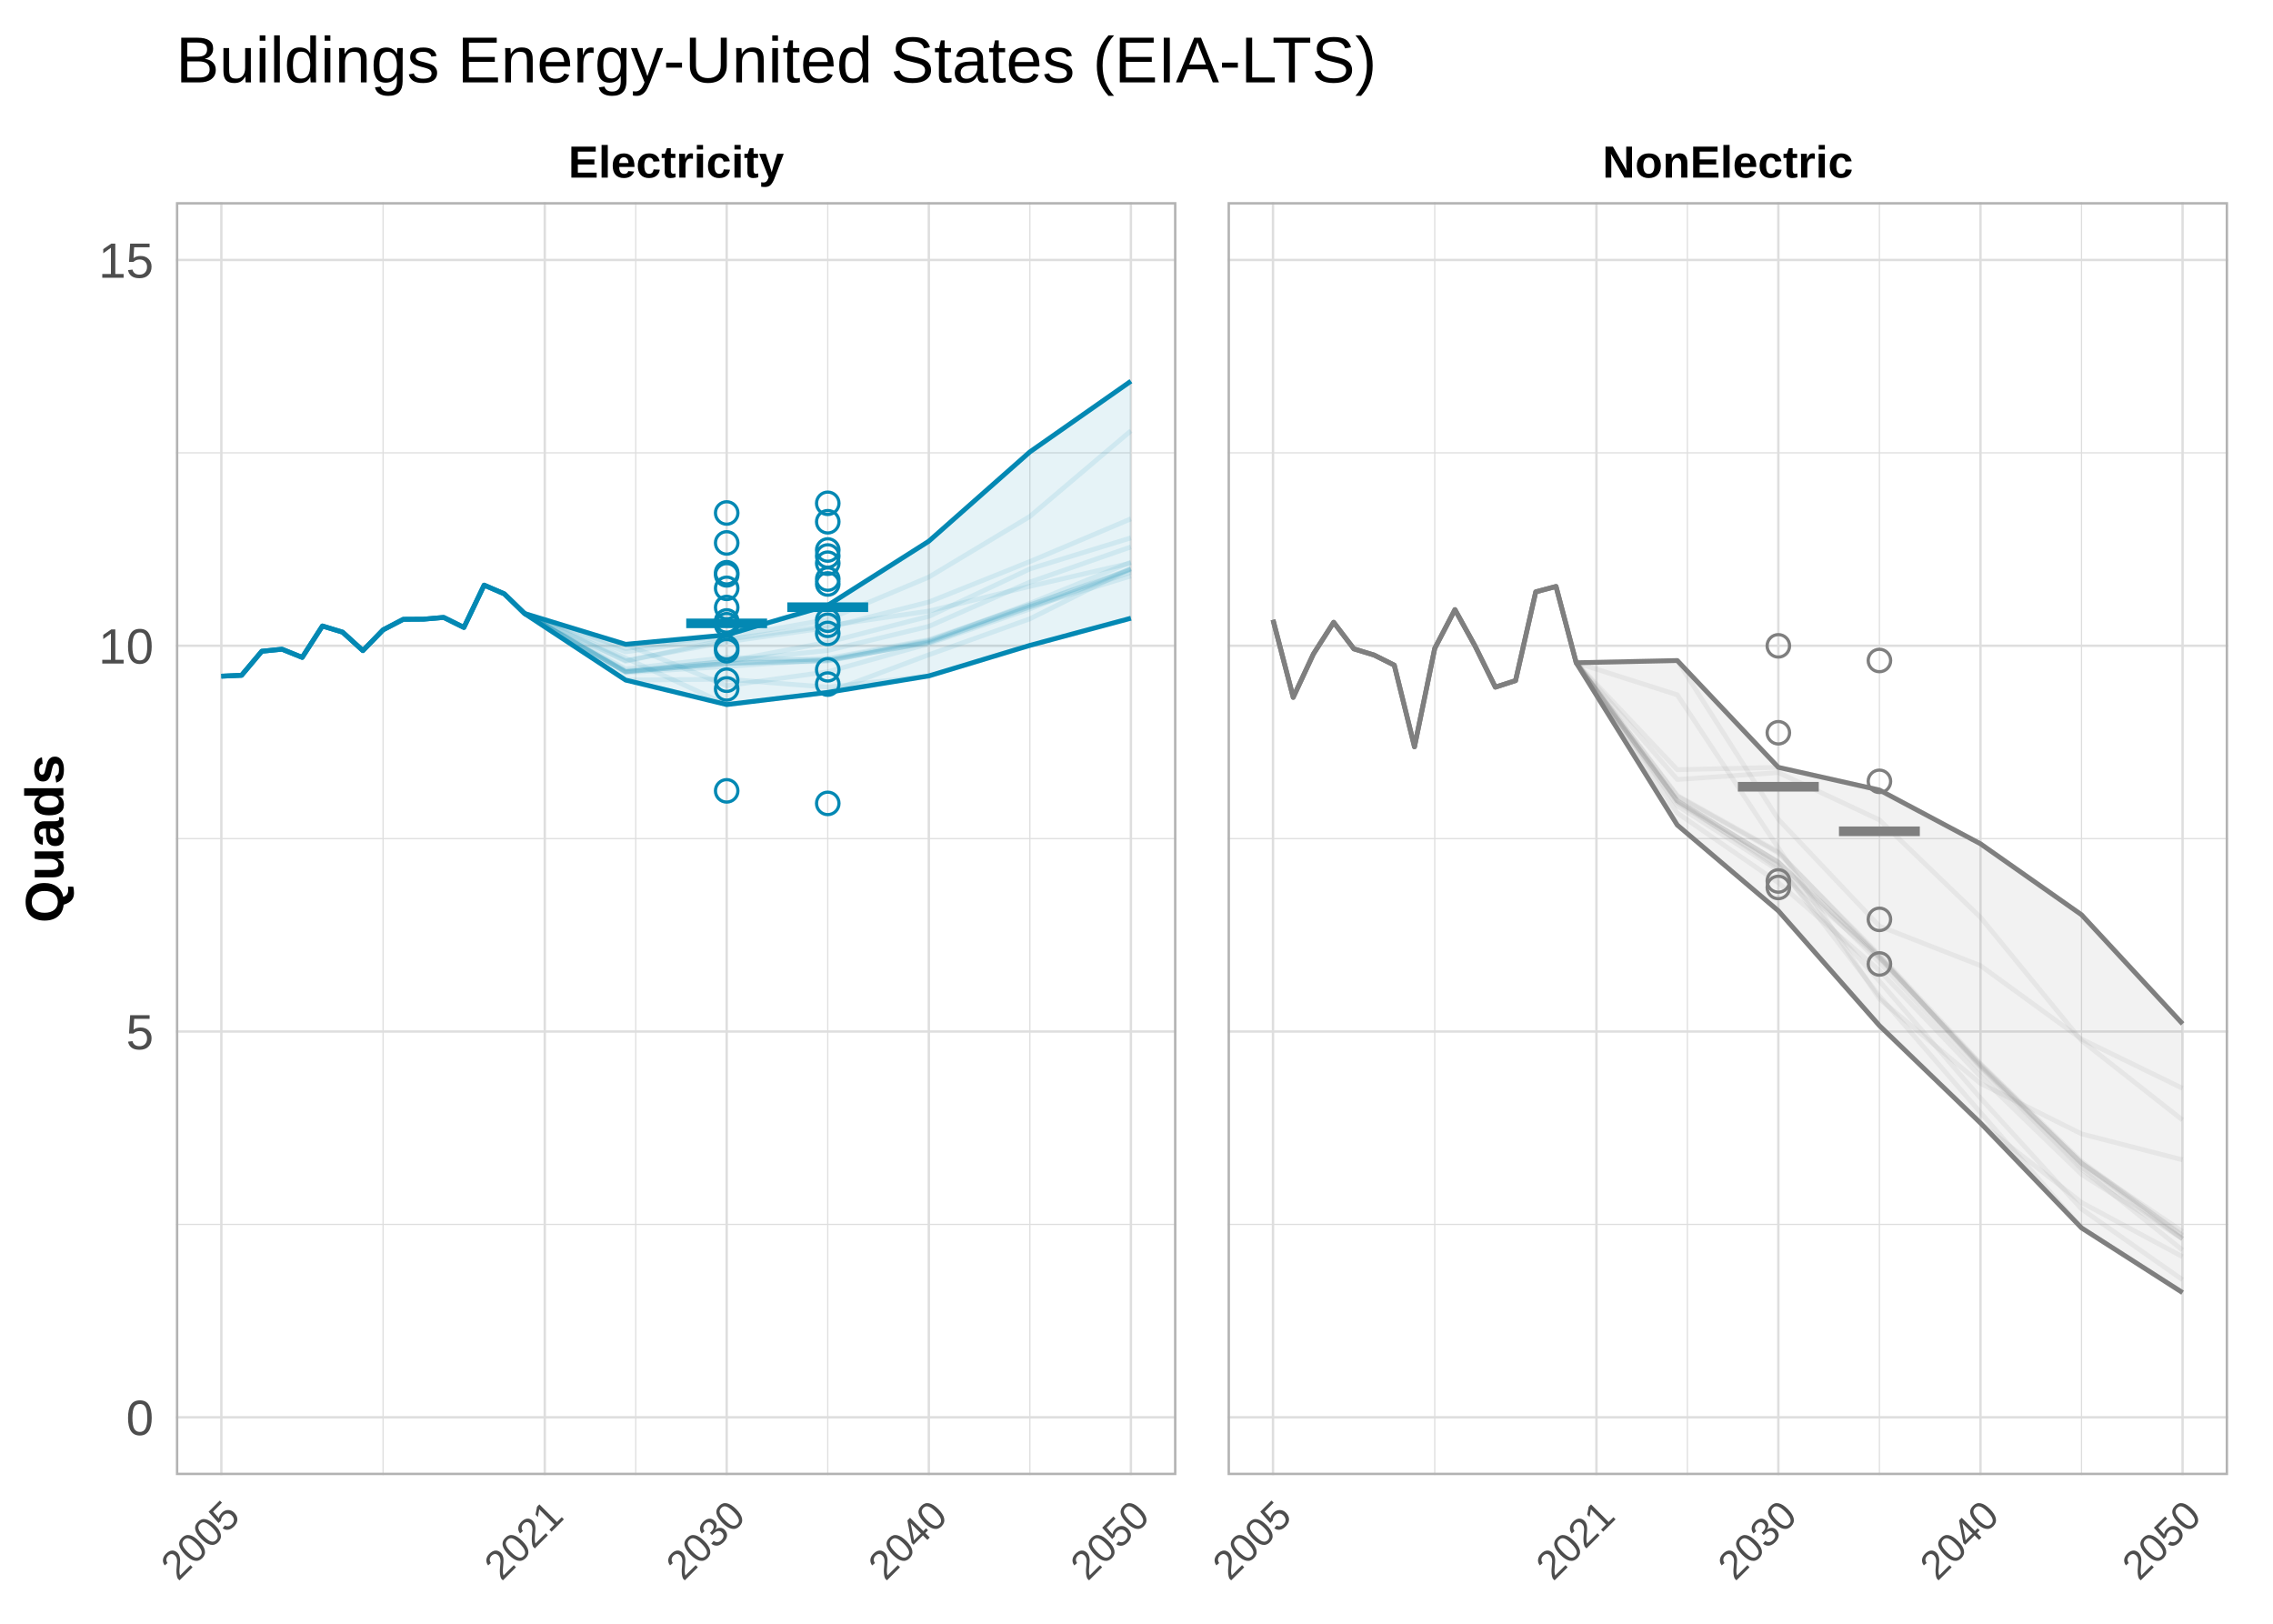
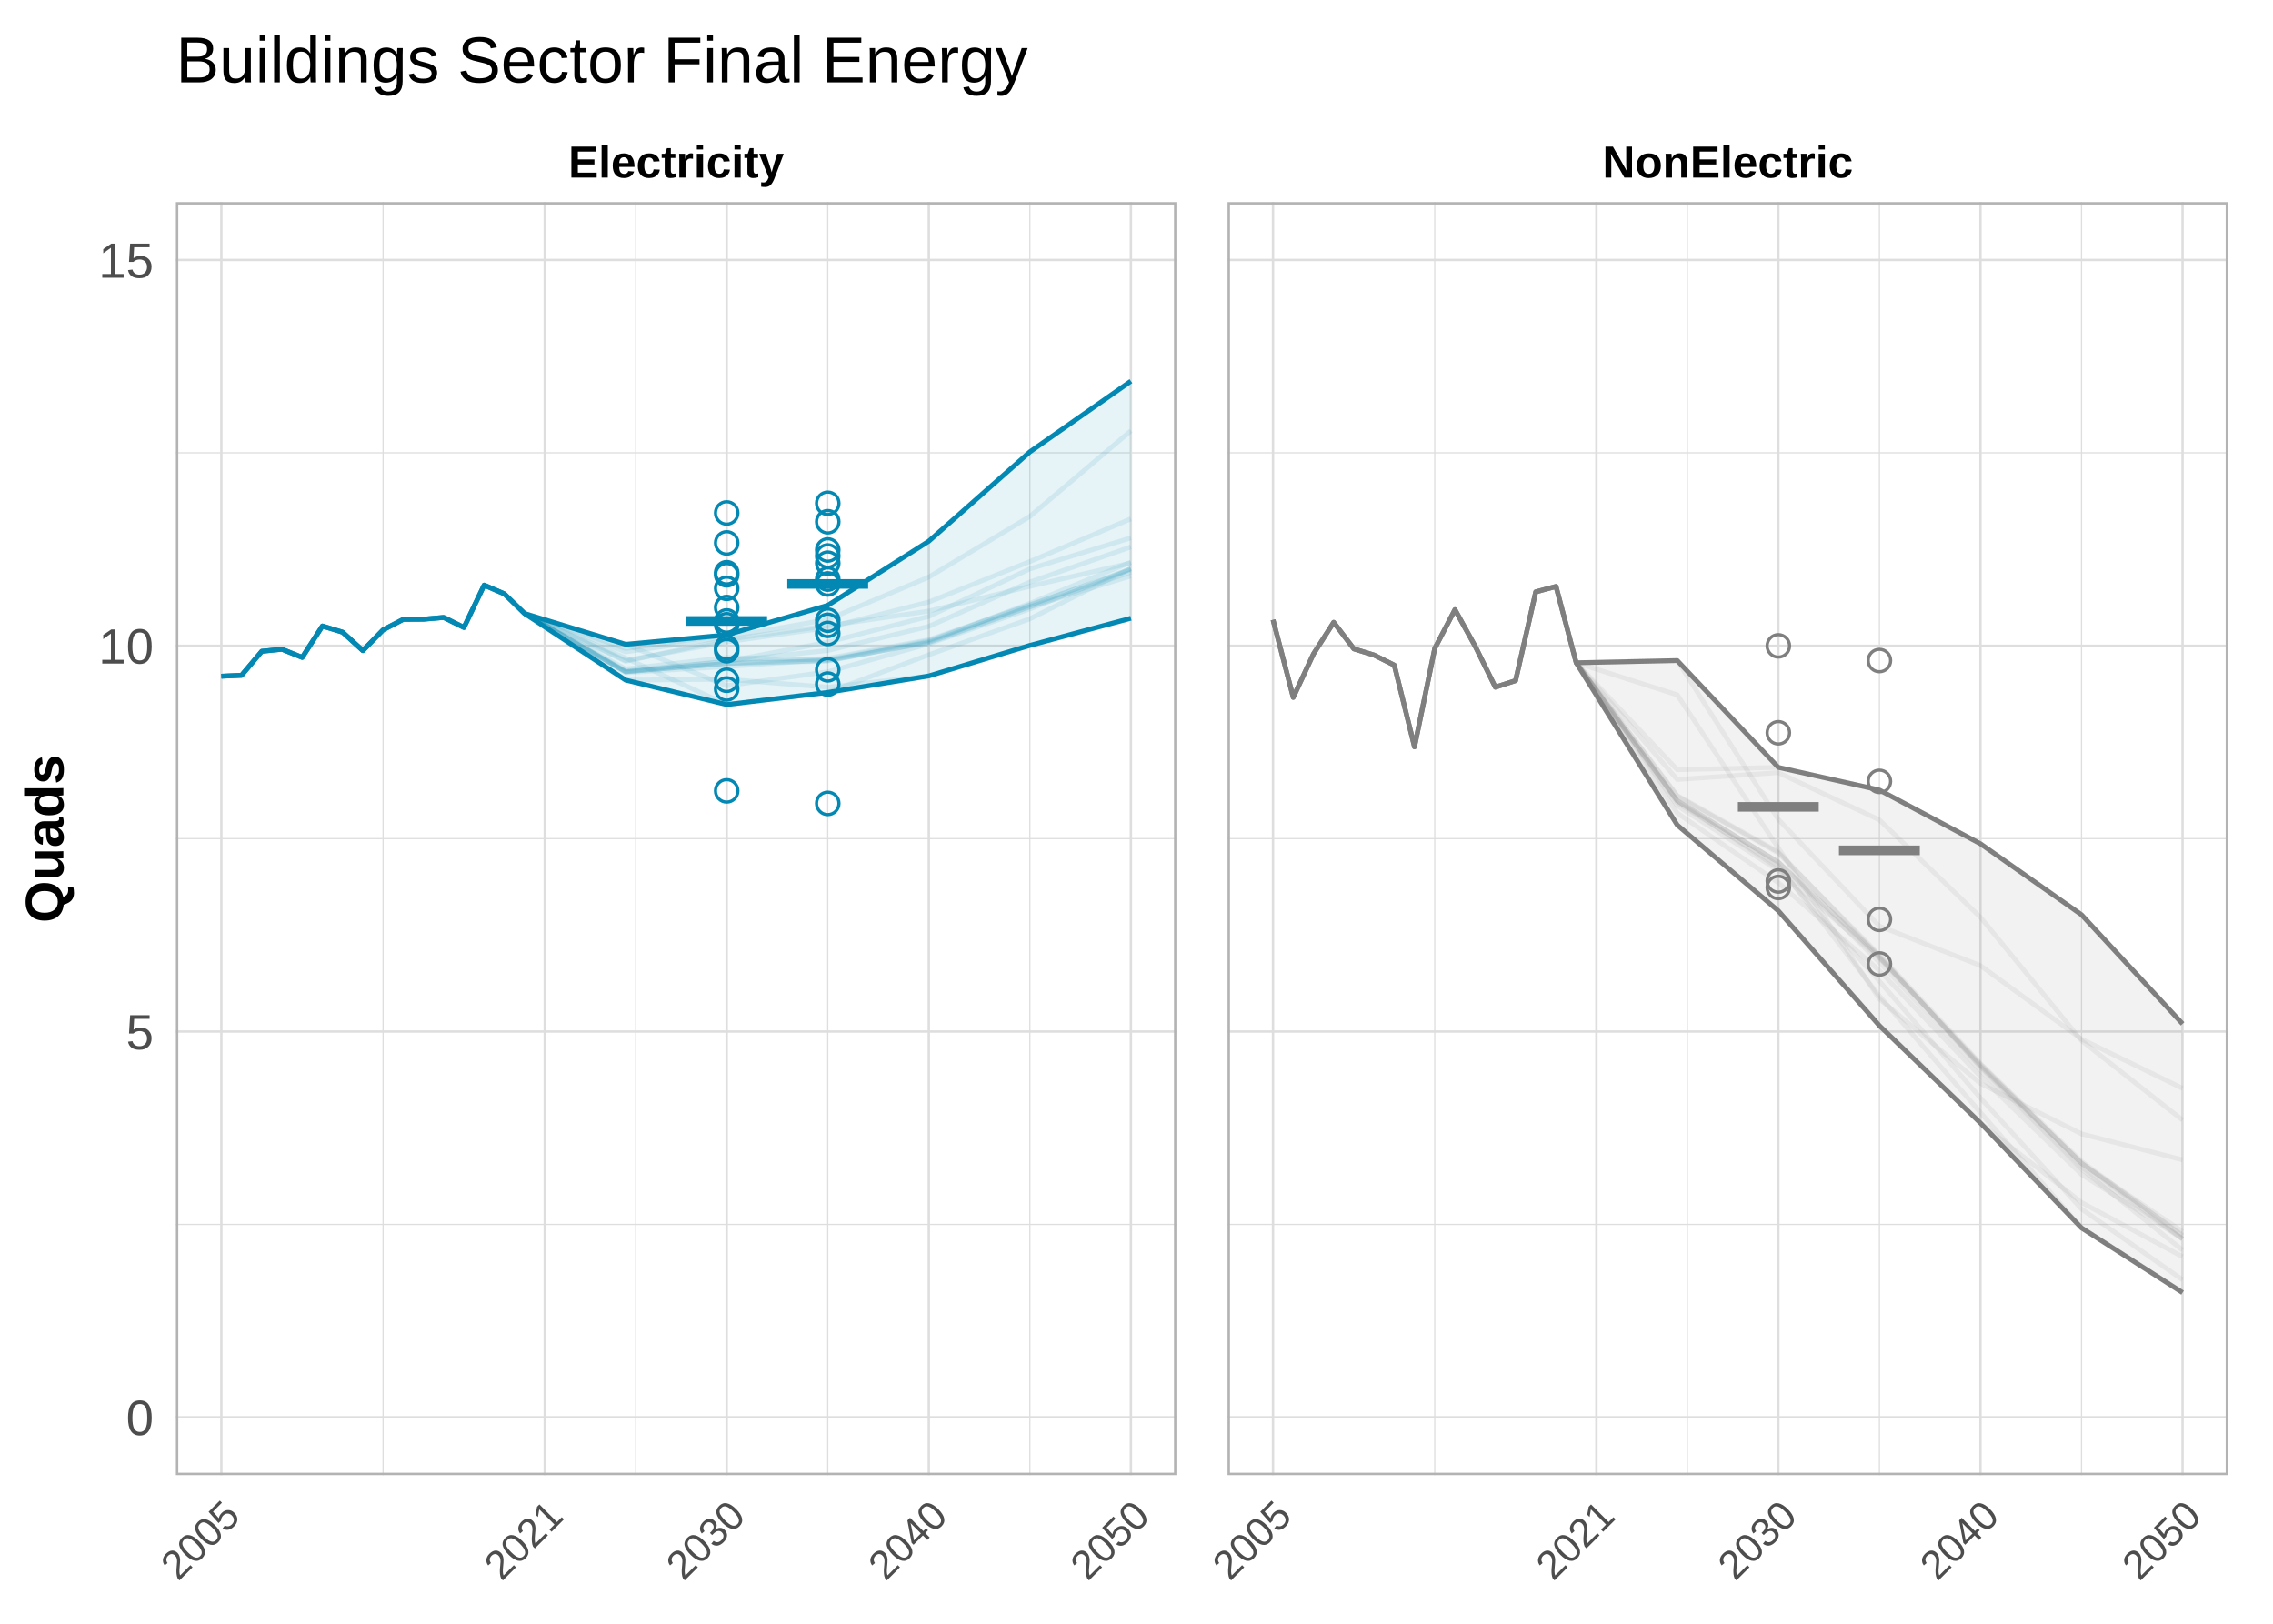
<svg xmlns="http://www.w3.org/2000/svg" class="svglite" width="504.00pt" height="360.00pt" viewBox="0 0 504.00 360.00">
  <defs>
    <style type="text/css">
    .svglite line, .svglite polyline, .svglite polygon, .svglite path, .svglite rect, .svglite circle {
      fill: none;
      stroke: #000000;
      stroke-linecap: round;
      stroke-linejoin: round;
      stroke-miterlimit: 10.00;
    }
    .svglite text {
      white-space: pre;
    }
  </style>
  </defs>
  <rect width="100%" height="100%" style="stroke: none; fill: #FFFFFF;" />
  <defs>
    <clipPath id="cpMC4wMHw1MDQuMDB8MC4wMHwzNjAuMDA=">
      <rect x="0.00" y="0.00" width="504.00" height="360.00" />
    </clipPath>
  </defs>
  <g clip-path="url(#cpMC4wMHw1MDQuMDB8MC4wMHwzNjAuMDA=)">
    <rect x="0.00" y="0.00" width="504.00" height="360.00" style="stroke-width: 1.07; stroke: #FFFFFF; fill: #FFFFFF;" />
  </g>
  <defs>
    <clipPath id="cpMzkuMDB8MjYwLjg1fDQ0LjgxfDMyNy4wNQ==">
      <rect x="39.00" y="44.81" width="221.85" height="282.24" />
    </clipPath>
  </defs>
  <g clip-path="url(#cpMzkuMDB8MjYwLjg1fDQ0LjgxfDMyNy4wNQ==)">
    <rect x="39.00" y="44.81" width="221.85" height="282.24" style="stroke-width: 1.07; stroke: none; fill: #FFFFFF;" />
    <polyline points="39.00,271.46 260.85,271.46 " style="stroke-width: 0.27; stroke: #DEDEDE; stroke-linecap: butt;" />
    <polyline points="39.00,185.93 260.85,185.93 " style="stroke-width: 0.27; stroke: #DEDEDE; stroke-linecap: butt;" />
    <polyline points="39.00,100.40 260.85,100.40 " style="stroke-width: 0.27; stroke: #DEDEDE; stroke-linecap: butt;" />
    <polyline points="84.94,327.05 84.94,44.81 " style="stroke-width: 0.27; stroke: #DEDEDE; stroke-linecap: butt;" />
    <polyline points="140.96,327.05 140.96,44.81 " style="stroke-width: 0.27; stroke: #DEDEDE; stroke-linecap: butt;" />
    <polyline points="183.54,327.05 183.54,44.81 " style="stroke-width: 0.27; stroke: #DEDEDE; stroke-linecap: butt;" />
    <polyline points="228.36,327.05 228.36,44.81 " style="stroke-width: 0.27; stroke: #DEDEDE; stroke-linecap: butt;" />
    <polyline points="39.00,314.23 260.85,314.23 " style="stroke-width: 0.53; stroke: #DEDEDE; stroke-linecap: butt;" />
    <polyline points="39.00,228.70 260.85,228.70 " style="stroke-width: 0.53; stroke: #DEDEDE; stroke-linecap: butt;" />
    <polyline points="39.00,143.17 260.85,143.17 " style="stroke-width: 0.53; stroke: #DEDEDE; stroke-linecap: butt;" />
    <polyline points="39.00,57.64 260.85,57.64 " style="stroke-width: 0.53; stroke: #DEDEDE; stroke-linecap: butt;" />
    <polyline points="49.08,327.05 49.08,44.81 " style="stroke-width: 0.53; stroke: #DEDEDE; stroke-linecap: butt;" />
    <polyline points="120.79,327.05 120.79,44.81 " style="stroke-width: 0.53; stroke: #DEDEDE; stroke-linecap: butt;" />
    <polyline points="161.13,327.05 161.13,44.81 " style="stroke-width: 0.53; stroke: #DEDEDE; stroke-linecap: butt;" />
    <polyline points="205.95,327.05 205.95,44.81 " style="stroke-width: 0.53; stroke: #DEDEDE; stroke-linecap: butt;" />
    <polyline points="250.76,327.05 250.76,44.81 " style="stroke-width: 0.53; stroke: #DEDEDE; stroke-linecap: butt;" />
    <polyline points="116.31,136.02 138.72,143.79 161.13,140.76 183.54,134.21 205.95,119.99 228.36,100.19 250.76,84.51 " style="stroke-width: 1.07; stroke: #0388B3; stroke-opacity: 0.10; stroke-linecap: butt;" />
    <polyline points="116.31,136.02 138.72,148.92 161.13,146.56 183.54,144.21 205.95,138.87 228.36,129.05 250.76,121.26 " style="stroke-width: 1.07; stroke: #0388B3; stroke-opacity: 0.10; stroke-linecap: butt;" />
    <polyline points="116.31,136.02 138.72,148.93 161.13,147.08 183.54,146.46 205.95,142.40 228.36,134.50 250.76,126.86 " style="stroke-width: 1.07; stroke: #0388B3; stroke-opacity: 0.10; stroke-linecap: butt;" />
    <polyline points="116.31,136.02 138.72,148.32 161.13,145.77 183.54,146.37 205.95,142.48 228.36,134.58 250.76,127.69 " style="stroke-width: 1.07; stroke: #0388B3; stroke-opacity: 0.10; stroke-linecap: butt;" />
    <polyline points="116.31,136.02 138.72,149.12 161.13,147.76 183.54,146.24 205.95,142.03 228.36,134.16 250.76,126.14 " style="stroke-width: 1.07; stroke: #0388B3; stroke-opacity: 0.10; stroke-linecap: butt;" />
    <polyline points="116.31,136.02 138.72,146.44 161.13,142.31 183.54,139.14 205.95,133.47 228.36,124.50 250.76,115.03 " style="stroke-width: 1.07; stroke: #0388B3; stroke-opacity: 0.10; stroke-linecap: butt;" />
    <polyline points="116.31,136.02 138.72,150.78 161.13,150.59 183.54,152.36 205.95,149.86 228.36,143.09 250.76,137.07 " style="stroke-width: 1.07; stroke: #0388B3; stroke-opacity: 0.10; stroke-linecap: butt;" />
    <polyline points="116.31,136.02 138.72,144.52 161.13,141.28 183.54,137.35 205.95,127.95 228.36,114.50 250.76,95.51 " style="stroke-width: 1.07; stroke: #0388B3; stroke-opacity: 0.10; stroke-linecap: butt;" />
    <polyline points="116.31,136.02 138.72,148.94 161.13,147.08 183.54,146.57 205.95,142.21 228.36,133.78 250.76,124.64 " style="stroke-width: 1.07; stroke: #0388B3; stroke-opacity: 0.10; stroke-linecap: butt;" />
    <polyline points="116.31,136.02 138.72,148.92 161.13,147.07 183.54,145.97 205.95,141.83 228.36,134.08 250.76,126.39 " style="stroke-width: 1.07; stroke: #0388B3; stroke-opacity: 0.10; stroke-linecap: butt;" />
    <polyline points="116.31,136.02 138.72,146.61 161.13,141.78 183.54,138.74 205.95,135.48 228.36,129.99 250.76,124.82 " style="stroke-width: 1.07; stroke: #0388B3; stroke-opacity: 0.10; stroke-linecap: butt;" />
    <polyline points="116.31,136.02 138.72,148.73 161.13,146.65 183.54,142.38 205.95,136.65 228.36,126.13 250.76,119.25 " style="stroke-width: 1.07; stroke: #0388B3; stroke-opacity: 0.10; stroke-linecap: butt;" />
    <polyline points="116.31,136.02 138.72,145.90 161.13,156.21 183.54,153.51 205.95,145.17 228.36,137.20 250.76,126.02 " style="stroke-width: 1.07; stroke: #0388B3; stroke-opacity: 0.10; stroke-linecap: butt;" />
    <polyline points="116.31,136.02 138.72,142.85 161.13,152.03 183.54,148.94 205.95,142.72 228.36,135.01 250.76,126.11 " style="stroke-width: 1.07; stroke: #0388B3; stroke-opacity: 0.10; stroke-linecap: butt;" />
    <polyline points="49.08,149.92 53.56,149.72 58.05,144.39 62.53,143.94 67.01,145.75 71.49,138.79 75.97,140.16 80.46,144.25 84.94,139.65 89.42,137.31 93.90,137.28 98.38,136.89 102.86,139.11 107.35,129.73 111.83,131.67 116.31,136.02 " style="stroke-width: 1.07; stroke: #0388B3; stroke-opacity: 0.10; stroke-linecap: butt;" />
    <polygon points="49.08,149.92 53.56,149.72 58.05,144.39 62.53,143.94 67.01,145.75 71.49,138.79 75.97,140.16 80.46,144.25 84.94,139.65 89.42,137.31 93.90,137.28 98.38,136.89 102.86,139.11 107.35,129.73 111.83,131.67 116.31,136.02 116.31,136.02 116.31,136.02 116.31,136.02 116.31,136.02 116.31,136.02 116.31,136.02 116.31,136.02 116.31,136.02 116.31,136.02 116.31,136.02 116.31,136.02 116.31,136.02 116.31,136.02 116.31,136.02 138.72,142.85 138.72,142.85 138.72,142.85 138.72,142.85 138.72,142.85 138.72,142.85 138.72,142.85 138.72,142.85 138.72,142.85 138.72,142.85 138.72,142.85 138.72,142.85 138.72,142.85 138.72,142.85 161.13,140.76 161.13,140.76 161.13,140.76 161.13,140.76 161.13,140.76 161.13,140.76 161.13,140.76 161.13,140.76 161.13,140.76 161.13,140.76 161.13,140.76 161.13,140.76 161.13,140.76 161.13,140.76 183.54,134.21 183.54,134.21 183.54,134.21 183.54,134.21 183.54,134.21 183.54,134.21 183.54,134.21 183.54,134.21 183.54,134.21 183.54,134.21 183.54,134.21 183.54,134.21 183.54,134.21 183.54,134.21 205.95,119.99 205.95,119.99 205.95,119.99 205.95,119.99 205.95,119.99 205.95,119.99 205.95,119.99 205.95,119.99 205.95,119.99 205.95,119.99 205.95,119.99 205.95,119.99 205.95,119.99 205.95,119.99 228.36,100.19 228.36,100.19 228.36,100.19 228.36,100.19 228.36,100.19 228.36,100.19 228.36,100.19 228.36,100.19 228.36,100.19 228.36,100.19 228.36,100.19 228.36,100.19 228.36,100.19 228.36,100.19 250.76,84.51 250.76,84.51 250.76,84.51 250.76,84.51 250.76,84.51 250.76,84.51 250.76,84.51 250.76,84.51 250.76,84.51 250.76,84.51 250.76,84.51 250.76,84.51 250.76,84.51 250.76,84.51 250.76,137.07 250.76,137.07 250.76,137.07 250.76,137.07 250.76,137.07 250.76,137.07 250.76,137.07 250.76,137.07 250.76,137.07 250.76,137.07 250.76,137.07 250.76,137.07 250.76,137.07 250.76,137.07 228.36,143.09 228.36,143.09 228.36,143.09 228.36,143.09 228.36,143.09 228.36,143.09 228.36,143.09 228.36,143.09 228.36,143.09 228.36,143.09 228.36,143.09 228.36,143.09 228.36,143.09 228.36,143.09 205.95,149.86 205.95,149.86 205.95,149.86 205.95,149.86 205.95,149.86 205.95,149.86 205.95,149.86 205.95,149.86 205.95,149.86 205.95,149.86 205.95,149.86 205.95,149.86 205.95,149.86 205.95,149.86 183.54,153.51 183.54,153.51 183.54,153.51 183.54,153.51 183.54,153.51 183.54,153.51 183.54,153.51 183.54,153.51 183.54,153.51 183.54,153.51 183.54,153.51 183.54,153.51 183.54,153.51 183.54,153.51 161.13,156.21 161.13,156.21 161.13,156.21 161.13,156.21 161.13,156.21 161.13,156.21 161.13,156.21 161.13,156.21 161.13,156.21 161.13,156.21 161.13,156.21 161.13,156.21 161.13,156.21 161.13,156.21 138.72,150.78 138.72,150.78 138.72,150.78 138.72,150.78 138.72,150.78 138.72,150.78 138.72,150.78 138.72,150.78 138.72,150.78 138.72,150.78 138.72,150.78 138.72,150.78 138.72,150.78 138.72,150.78 116.31,136.02 116.31,136.02 116.31,136.02 116.31,136.02 116.31,136.02 116.31,136.02 116.31,136.02 116.31,136.02 116.31,136.02 116.31,136.02 116.31,136.02 116.31,136.02 116.31,136.02 116.31,136.02 116.31,136.02 111.83,131.67 107.35,129.73 102.86,139.11 98.38,136.89 93.90,137.28 89.42,137.31 84.94,139.65 80.46,144.25 75.97,140.16 71.49,138.79 67.01,145.75 62.53,143.94 58.05,144.39 53.56,149.72 49.08,149.92 " style="stroke-width: 0.00; stroke: none; stroke-linecap: butt; fill: #0388B3; fill-opacity: 0.10;" />
    <polyline points="49.08,149.92 53.56,149.72 58.05,144.39 62.53,143.94 67.01,145.75 71.49,138.79 75.97,140.16 80.46,144.25 84.94,139.65 89.42,137.31 93.90,137.28 98.38,136.89 102.86,139.11 107.35,129.73 111.83,131.67 116.31,136.02 116.31,136.02 116.31,136.02 116.31,136.02 116.31,136.02 116.31,136.02 116.31,136.02 116.31,136.02 116.31,136.02 116.31,136.02 116.31,136.02 116.31,136.02 116.31,136.02 116.31,136.02 116.31,136.02 138.72,142.85 138.72,142.85 138.72,142.85 138.72,142.85 138.72,142.85 138.72,142.85 138.72,142.85 138.72,142.85 138.72,142.85 138.72,142.85 138.72,142.85 138.72,142.85 138.72,142.85 138.72,142.85 161.13,140.76 161.13,140.76 161.13,140.76 161.13,140.76 161.13,140.76 161.13,140.76 161.13,140.76 161.13,140.76 161.13,140.76 161.13,140.76 161.13,140.76 161.13,140.76 161.13,140.76 161.13,140.76 183.54,134.21 183.54,134.21 183.54,134.21 183.54,134.21 183.54,134.21 183.54,134.21 183.54,134.21 183.54,134.21 183.54,134.21 183.54,134.21 183.54,134.21 183.54,134.21 183.54,134.21 183.54,134.21 205.95,119.99 205.95,119.99 205.95,119.99 205.95,119.99 205.95,119.99 205.95,119.99 205.95,119.99 205.95,119.99 205.95,119.99 205.95,119.99 205.95,119.99 205.95,119.99 205.95,119.99 205.95,119.99 228.36,100.19 228.36,100.19 228.36,100.19 228.36,100.19 228.36,100.19 228.36,100.19 228.36,100.19 228.36,100.19 228.36,100.19 228.36,100.19 228.36,100.19 228.36,100.19 228.36,100.19 228.36,100.19 250.76,84.51 250.76,84.51 250.76,84.51 250.76,84.51 250.76,84.51 250.76,84.51 250.76,84.51 250.76,84.51 250.76,84.51 250.76,84.51 250.76,84.51 250.76,84.51 250.76,84.51 250.76,84.51 " style="stroke-width: 1.07; stroke: #0388B3; stroke-linecap: butt;" />
    <polyline points="250.76,137.07 250.76,137.07 250.76,137.07 250.76,137.07 250.76,137.07 250.76,137.07 250.76,137.07 250.76,137.07 250.76,137.07 250.76,137.07 250.76,137.07 250.76,137.07 250.76,137.07 250.76,137.07 228.36,143.09 228.36,143.09 228.36,143.09 228.36,143.09 228.36,143.09 228.36,143.09 228.36,143.09 228.36,143.09 228.36,143.09 228.36,143.09 228.36,143.09 228.36,143.09 228.36,143.09 228.36,143.09 205.95,149.86 205.95,149.86 205.95,149.86 205.95,149.86 205.95,149.86 205.95,149.86 205.95,149.86 205.95,149.86 205.95,149.86 205.95,149.86 205.95,149.86 205.95,149.86 205.95,149.86 205.95,149.86 183.54,153.51 183.54,153.51 183.54,153.51 183.54,153.51 183.54,153.51 183.54,153.51 183.54,153.51 183.54,153.51 183.54,153.51 183.54,153.51 183.54,153.51 183.54,153.51 183.54,153.51 183.54,153.51 161.13,156.21 161.13,156.21 161.13,156.21 161.13,156.21 161.13,156.21 161.13,156.21 161.13,156.21 161.13,156.21 161.13,156.21 161.13,156.21 161.13,156.21 161.13,156.21 161.13,156.21 161.13,156.21 138.72,150.78 138.72,150.78 138.72,150.78 138.72,150.78 138.72,150.78 138.72,150.78 138.72,150.78 138.72,150.78 138.72,150.78 138.72,150.78 138.72,150.78 138.72,150.78 138.72,150.78 138.72,150.78 116.31,136.02 116.31,136.02 116.31,136.02 116.31,136.02 116.31,136.02 116.31,136.02 116.31,136.02 116.31,136.02 116.31,136.02 116.31,136.02 116.31,136.02 116.31,136.02 116.31,136.02 116.31,136.02 116.31,136.02 111.83,131.67 107.35,129.73 102.86,139.11 98.38,136.89 93.90,137.28 89.42,137.31 84.94,139.65 80.46,144.25 75.97,140.16 71.49,138.79 67.01,145.75 62.53,143.94 58.05,144.39 53.56,149.72 49.08,149.92 " style="stroke-width: 1.07; stroke: #0388B3; stroke-linecap: butt;" />
    <circle cx="161.13" cy="134.69" r="2.49" style="stroke-width: 0.71; stroke: #0388B3;" />
    <circle cx="161.13" cy="126.98" r="2.49" style="stroke-width: 0.71; stroke: #0388B3;" />
    <circle cx="161.13" cy="130.44" r="2.49" style="stroke-width: 0.71; stroke: #0388B3;" />
    <circle cx="161.13" cy="143.60" r="2.49" style="stroke-width: 0.71; stroke: #0388B3;" />
    <circle cx="161.13" cy="120.37" r="2.49" style="stroke-width: 0.71; stroke: #0388B3;" />
    <circle cx="161.13" cy="144.27" r="2.49" style="stroke-width: 0.71; stroke: #0388B3;" />
    <circle cx="161.13" cy="127.45" r="2.49" style="stroke-width: 0.71; stroke: #0388B3;" />
    <circle cx="161.13" cy="150.81" r="2.49" style="stroke-width: 0.71; stroke: #0388B3;" />
    <circle cx="161.13" cy="152.74" r="2.49" style="stroke-width: 0.71; stroke: #0388B3;" />
    <circle cx="161.13" cy="175.34" r="2.49" style="stroke-width: 0.71; stroke: #0388B3;" />
    <circle cx="161.13" cy="137.67" r="2.49" style="stroke-width: 0.71; stroke: #0388B3;" />
    <circle cx="161.13" cy="138.51" r="2.49" style="stroke-width: 0.71; stroke: #0388B3;" />
    <circle cx="161.13" cy="113.73" r="2.49" style="stroke-width: 0.71; stroke: #0388B3;" />
-     <line x1="152.16" y1="138.20" x2="170.09" y2="138.20" style="stroke-width: 2.13; stroke: #0388B3; stroke-linecap: butt;" />
+     <line x1="152.16" y1="137.67" x2="170.09" y2="137.67" style="stroke-width: 2.13; stroke: #0388B3; stroke-linecap: butt;" />
    <circle cx="183.54" cy="129.47" r="2.49" style="stroke-width: 0.71; stroke: #0388B3;" />
    <circle cx="183.54" cy="121.94" r="2.49" style="stroke-width: 0.71; stroke: #0388B3;" />
    <circle cx="183.54" cy="124.87" r="2.49" style="stroke-width: 0.71; stroke: #0388B3;" />
    <circle cx="183.54" cy="138.64" r="2.49" style="stroke-width: 0.71; stroke: #0388B3;" />
    <circle cx="183.54" cy="111.59" r="2.49" style="stroke-width: 0.71; stroke: #0388B3;" />
    <circle cx="183.54" cy="140.44" r="2.49" style="stroke-width: 0.71; stroke: #0388B3;" />
    <circle cx="183.54" cy="123.27" r="2.49" style="stroke-width: 0.71; stroke: #0388B3;" />
    <circle cx="183.54" cy="148.50" r="2.49" style="stroke-width: 0.71; stroke: #0388B3;" />
    <circle cx="183.54" cy="151.67" r="2.49" style="stroke-width: 0.71; stroke: #0388B3;" />
    <circle cx="183.54" cy="178.12" r="2.49" style="stroke-width: 0.71; stroke: #0388B3;" />
    <circle cx="183.54" cy="128.39" r="2.49" style="stroke-width: 0.71; stroke: #0388B3;" />
    <circle cx="183.54" cy="137.50" r="2.49" style="stroke-width: 0.71; stroke: #0388B3;" />
    <circle cx="183.54" cy="115.68" r="2.49" style="stroke-width: 0.71; stroke: #0388B3;" />
-     <line x1="174.57" y1="134.62" x2="192.50" y2="134.62" style="stroke-width: 2.13; stroke: #0388B3; stroke-linecap: butt;" />
+     <line x1="174.57" y1="129.47" x2="192.50" y2="129.47" style="stroke-width: 2.13; stroke: #0388B3; stroke-linecap: butt;" />
    <rect x="39.00" y="44.81" width="221.85" height="282.24" style="stroke-width: 1.07; stroke: #B3B3B3;" />
  </g>
  <g clip-path="url(#cpMC4wMHw1MDQuMDB8MC4wMHwzNjAuMDA=)">
</g>
  <defs>
    <clipPath id="cpMjcyLjE5fDQ5NC4wNHw0NC44MXwzMjcuMDU=">
      <rect x="272.19" y="44.81" width="221.85" height="282.24" />
    </clipPath>
  </defs>
  <g clip-path="url(#cpMjcyLjE5fDQ5NC4wNHw0NC44MXwzMjcuMDU=)">
    <rect x="272.19" y="44.81" width="221.85" height="282.24" style="stroke-width: 1.07; stroke: none; fill: #FFFFFF;" />
    <polyline points="272.19,271.46 494.04,271.46 " style="stroke-width: 0.27; stroke: #DEDEDE; stroke-linecap: butt;" />
    <polyline points="272.19,185.93 494.04,185.93 " style="stroke-width: 0.27; stroke: #DEDEDE; stroke-linecap: butt;" />
    <polyline points="272.19,100.40 494.04,100.40 " style="stroke-width: 0.27; stroke: #DEDEDE; stroke-linecap: butt;" />
    <polyline points="318.13,327.05 318.13,44.81 " style="stroke-width: 0.27; stroke: #DEDEDE; stroke-linecap: butt;" />
    <polyline points="374.15,327.05 374.15,44.81 " style="stroke-width: 0.27; stroke: #DEDEDE; stroke-linecap: butt;" />
    <polyline points="416.73,327.05 416.73,44.81 " style="stroke-width: 0.27; stroke: #DEDEDE; stroke-linecap: butt;" />
    <polyline points="461.54,327.05 461.54,44.81 " style="stroke-width: 0.27; stroke: #DEDEDE; stroke-linecap: butt;" />
    <polyline points="272.19,314.23 494.04,314.23 " style="stroke-width: 0.53; stroke: #DEDEDE; stroke-linecap: butt;" />
    <polyline points="272.19,228.70 494.04,228.70 " style="stroke-width: 0.53; stroke: #DEDEDE; stroke-linecap: butt;" />
    <polyline points="272.19,143.17 494.04,143.17 " style="stroke-width: 0.53; stroke: #DEDEDE; stroke-linecap: butt;" />
    <polyline points="272.19,57.64 494.04,57.64 " style="stroke-width: 0.53; stroke: #DEDEDE; stroke-linecap: butt;" />
    <polyline points="282.27,327.05 282.27,44.81 " style="stroke-width: 0.53; stroke: #DEDEDE; stroke-linecap: butt;" />
    <polyline points="353.98,327.05 353.98,44.81 " style="stroke-width: 0.53; stroke: #DEDEDE; stroke-linecap: butt;" />
    <polyline points="394.32,327.05 394.32,44.81 " style="stroke-width: 0.53; stroke: #DEDEDE; stroke-linecap: butt;" />
    <polyline points="439.14,327.05 439.14,44.81 " style="stroke-width: 0.53; stroke: #DEDEDE; stroke-linecap: butt;" />
    <polyline points="483.95,327.05 483.95,44.81 " style="stroke-width: 0.53; stroke: #DEDEDE; stroke-linecap: butt;" />
    <polyline points="349.50,146.94 371.91,172.82 394.32,171.29 416.73,181.78 439.14,203.38 461.54,230.70 483.95,248.33 " style="stroke-width: 1.07; stroke: #7F7F7F; stroke-opacity: 0.10; stroke-linecap: butt;" />
    <polyline points="349.50,146.94 371.91,177.57 394.32,192.49 416.73,217.53 439.14,243.45 461.54,268.04 483.95,283.75 " style="stroke-width: 1.07; stroke: #7F7F7F; stroke-opacity: 0.10; stroke-linecap: butt;" />
    <polyline points="349.50,146.94 371.91,177.52 394.32,191.16 416.73,212.20 439.14,236.13 461.54,257.90 483.95,273.80 " style="stroke-width: 1.07; stroke: #7F7F7F; stroke-opacity: 0.10; stroke-linecap: butt;" />
    <polyline points="349.50,146.94 371.91,180.25 394.32,195.70 416.73,215.17 439.14,238.67 461.54,260.36 483.95,274.68 " style="stroke-width: 1.07; stroke: #7F7F7F; stroke-opacity: 0.10; stroke-linecap: butt;" />
    <polyline points="349.50,146.94 371.91,176.54 394.32,189.11 416.73,211.72 439.14,235.78 461.54,257.49 483.95,274.03 " style="stroke-width: 1.07; stroke: #7F7F7F; stroke-opacity: 0.10; stroke-linecap: butt;" />
    <polyline points="349.50,146.94 371.91,176.36 394.32,188.88 416.73,212.19 439.14,236.41 461.54,257.82 483.95,274.66 " style="stroke-width: 1.07; stroke: #7F7F7F; stroke-opacity: 0.10; stroke-linecap: butt;" />
    <polyline points="349.50,146.94 371.91,178.63 394.32,193.00 416.73,212.44 439.14,235.98 461.54,257.93 483.95,273.04 " style="stroke-width: 1.07; stroke: #7F7F7F; stroke-opacity: 0.10; stroke-linecap: butt;" />
    <polyline points="349.50,146.94 371.91,170.65 394.32,170.13 416.73,175.16 439.14,187.08 461.54,202.81 483.95,227.00 " style="stroke-width: 1.07; stroke: #7F7F7F; stroke-opacity: 0.10; stroke-linecap: butt;" />
    <polyline points="349.50,146.94 371.91,177.51 394.32,191.14 416.73,211.92 439.14,236.53 461.54,259.16 483.95,277.17 " style="stroke-width: 1.07; stroke: #7F7F7F; stroke-opacity: 0.10; stroke-linecap: butt;" />
    <polyline points="349.50,146.94 371.91,177.57 394.32,191.18 416.73,213.36 439.14,237.32 461.54,258.79 483.95,274.67 " style="stroke-width: 1.07; stroke: #7F7F7F; stroke-opacity: 0.10; stroke-linecap: butt;" />
    <polyline points="349.50,146.94 371.91,182.92 394.32,201.94 416.73,227.39 439.14,248.99 461.54,266.60 483.95,278.63 " style="stroke-width: 1.07; stroke: #7F7F7F; stroke-opacity: 0.10; stroke-linecap: butt;" />
    <polyline points="349.50,146.94 371.91,177.98 394.32,191.89 416.73,220.82 439.14,246.66 461.54,272.24 483.95,286.59 " style="stroke-width: 1.07; stroke: #7F7F7F; stroke-opacity: 0.10; stroke-linecap: butt;" />
    <polyline points="349.50,146.94 371.91,146.45 394.32,181.66 416.73,205.33 439.14,214.09 461.54,230.38 483.95,241.30 " style="stroke-width: 1.07; stroke: #7F7F7F; stroke-opacity: 0.10; stroke-linecap: butt;" />
    <polyline points="349.50,146.94 371.91,154.05 394.32,188.02 416.73,221.47 439.14,240.22 461.54,251.39 483.95,257.15 " style="stroke-width: 1.07; stroke: #7F7F7F; stroke-opacity: 0.10; stroke-linecap: butt;" />
    <polyline points="282.27,137.42 286.75,154.61 291.23,144.99 295.72,137.97 300.20,143.86 304.68,145.23 309.16,147.47 313.64,165.57 318.13,143.76 322.61,135.16 327.09,143.26 331.57,152.35 336.05,150.90 340.53,131.22 345.02,130.03 349.50,146.94 " style="stroke-width: 1.07; stroke: #7F7F7F; stroke-opacity: 0.10; stroke-linecap: butt;" />
    <polygon points="282.27,137.42 286.75,154.61 291.23,144.99 295.72,137.97 300.20,143.86 304.68,145.23 309.16,147.47 313.64,165.57 318.13,143.76 322.61,135.16 327.09,143.26 331.57,152.35 336.05,150.90 340.53,131.22 345.02,130.03 349.50,146.94 349.50,146.94 349.50,146.94 349.50,146.94 349.50,146.94 349.50,146.94 349.50,146.94 349.50,146.94 349.50,146.94 349.50,146.94 349.50,146.94 349.50,146.94 349.50,146.94 349.50,146.94 349.50,146.94 371.91,146.45 371.91,146.45 371.91,146.45 371.91,146.45 371.91,146.45 371.91,146.45 371.91,146.45 371.91,146.45 371.91,146.45 371.91,146.45 371.91,146.45 371.91,146.45 371.91,146.45 371.91,146.45 394.32,170.13 394.32,170.13 394.32,170.13 394.32,170.13 394.32,170.13 394.32,170.13 394.32,170.13 394.32,170.13 394.32,170.13 394.32,170.13 394.32,170.13 394.32,170.13 394.32,170.13 394.32,170.13 416.73,175.16 416.73,175.16 416.73,175.16 416.73,175.16 416.73,175.16 416.73,175.16 416.73,175.16 416.73,175.16 416.73,175.16 416.73,175.16 416.73,175.16 416.73,175.16 416.73,175.16 416.73,175.16 439.14,187.08 439.14,187.08 439.14,187.08 439.14,187.08 439.14,187.08 439.14,187.08 439.14,187.08 439.14,187.08 439.14,187.08 439.14,187.08 439.14,187.08 439.14,187.08 439.14,187.08 439.14,187.08 461.54,202.81 461.54,202.81 461.54,202.81 461.54,202.81 461.54,202.81 461.54,202.81 461.54,202.81 461.54,202.81 461.54,202.81 461.54,202.81 461.54,202.81 461.54,202.81 461.54,202.81 461.54,202.81 483.95,227.00 483.95,227.00 483.95,227.00 483.95,227.00 483.95,227.00 483.95,227.00 483.95,227.00 483.95,227.00 483.95,227.00 483.95,227.00 483.95,227.00 483.95,227.00 483.95,227.00 483.95,227.00 483.95,286.59 483.95,286.59 483.95,286.59 483.95,286.59 483.95,286.59 483.95,286.59 483.95,286.59 483.95,286.59 483.95,286.59 483.95,286.59 483.95,286.59 483.95,286.59 483.95,286.59 483.95,286.59 461.54,272.24 461.54,272.24 461.54,272.24 461.54,272.24 461.54,272.24 461.54,272.24 461.54,272.24 461.54,272.24 461.54,272.24 461.54,272.24 461.54,272.24 461.54,272.24 461.54,272.24 461.54,272.24 439.14,248.99 439.14,248.99 439.14,248.99 439.14,248.99 439.14,248.99 439.14,248.99 439.14,248.99 439.14,248.99 439.14,248.99 439.14,248.99 439.14,248.99 439.14,248.99 439.14,248.99 439.14,248.99 416.73,227.39 416.73,227.39 416.73,227.39 416.73,227.39 416.73,227.39 416.73,227.39 416.73,227.39 416.73,227.39 416.73,227.39 416.73,227.39 416.73,227.39 416.73,227.39 416.73,227.39 416.73,227.39 394.32,201.94 394.32,201.94 394.32,201.94 394.32,201.94 394.32,201.94 394.32,201.94 394.32,201.94 394.32,201.94 394.32,201.94 394.32,201.94 394.32,201.94 394.32,201.94 394.32,201.94 394.32,201.94 371.91,182.92 371.91,182.92 371.91,182.92 371.91,182.92 371.91,182.92 371.91,182.92 371.91,182.92 371.91,182.92 371.91,182.92 371.91,182.92 371.91,182.92 371.91,182.92 371.91,182.92 371.91,182.92 349.50,146.94 349.50,146.94 349.50,146.94 349.50,146.94 349.50,146.94 349.50,146.94 349.50,146.94 349.50,146.94 349.50,146.94 349.50,146.94 349.50,146.94 349.50,146.94 349.50,146.94 349.50,146.94 349.50,146.94 345.02,130.03 340.53,131.22 336.05,150.90 331.57,152.35 327.09,143.26 322.61,135.16 318.13,143.76 313.64,165.57 309.16,147.47 304.68,145.23 300.20,143.86 295.72,137.97 291.23,144.99 286.75,154.61 282.27,137.42 " style="stroke-width: 0.00; stroke: none; stroke-linecap: butt; fill: #7F7F7F; fill-opacity: 0.10;" />
    <polyline points="282.27,137.42 286.75,154.61 291.23,144.99 295.72,137.97 300.20,143.86 304.68,145.23 309.16,147.47 313.64,165.57 318.13,143.76 322.61,135.16 327.09,143.26 331.57,152.35 336.05,150.90 340.53,131.22 345.02,130.03 349.50,146.94 349.50,146.94 349.50,146.94 349.50,146.94 349.50,146.94 349.50,146.94 349.50,146.94 349.50,146.94 349.50,146.94 349.50,146.94 349.50,146.94 349.50,146.94 349.50,146.94 349.50,146.94 349.50,146.94 371.91,146.45 371.91,146.45 371.91,146.45 371.91,146.45 371.91,146.45 371.91,146.45 371.91,146.45 371.91,146.45 371.91,146.45 371.91,146.45 371.91,146.45 371.91,146.45 371.91,146.45 371.91,146.45 394.32,170.13 394.32,170.13 394.32,170.13 394.32,170.13 394.32,170.13 394.32,170.13 394.32,170.13 394.32,170.13 394.32,170.13 394.32,170.13 394.32,170.13 394.32,170.13 394.32,170.13 394.32,170.13 416.73,175.16 416.73,175.16 416.73,175.16 416.73,175.16 416.73,175.16 416.73,175.16 416.73,175.16 416.73,175.16 416.73,175.16 416.73,175.16 416.73,175.16 416.73,175.16 416.73,175.16 416.73,175.16 439.14,187.08 439.14,187.08 439.14,187.08 439.14,187.08 439.14,187.08 439.14,187.08 439.14,187.08 439.14,187.08 439.14,187.08 439.14,187.08 439.14,187.08 439.14,187.08 439.14,187.08 439.14,187.08 461.54,202.81 461.54,202.81 461.54,202.81 461.54,202.81 461.54,202.81 461.54,202.81 461.54,202.81 461.54,202.81 461.54,202.81 461.54,202.81 461.54,202.81 461.54,202.81 461.54,202.81 461.54,202.81 483.95,227.00 483.95,227.00 483.95,227.00 483.95,227.00 483.95,227.00 483.95,227.00 483.95,227.00 483.95,227.00 483.95,227.00 483.95,227.00 483.95,227.00 483.95,227.00 483.95,227.00 483.95,227.00 " style="stroke-width: 1.07; stroke: #7F7F7F; stroke-linecap: butt;" />
    <polyline points="483.95,286.59 483.95,286.59 483.95,286.59 483.95,286.59 483.95,286.59 483.95,286.59 483.95,286.59 483.95,286.59 483.95,286.59 483.95,286.59 483.95,286.59 483.95,286.59 483.95,286.59 483.95,286.59 461.54,272.24 461.54,272.24 461.54,272.24 461.54,272.24 461.54,272.24 461.54,272.24 461.54,272.24 461.54,272.24 461.54,272.24 461.54,272.24 461.54,272.24 461.54,272.24 461.54,272.24 461.54,272.24 439.14,248.99 439.14,248.99 439.14,248.99 439.14,248.99 439.14,248.99 439.14,248.99 439.14,248.99 439.14,248.99 439.14,248.99 439.14,248.99 439.14,248.99 439.14,248.99 439.14,248.99 439.14,248.99 416.73,227.39 416.73,227.39 416.73,227.39 416.73,227.39 416.73,227.39 416.73,227.39 416.73,227.39 416.73,227.39 416.73,227.39 416.73,227.39 416.73,227.39 416.73,227.39 416.73,227.39 416.73,227.39 394.32,201.94 394.32,201.94 394.32,201.94 394.32,201.94 394.32,201.94 394.32,201.94 394.32,201.94 394.32,201.94 394.32,201.94 394.32,201.94 394.32,201.94 394.32,201.94 394.32,201.94 394.32,201.94 371.91,182.92 371.91,182.92 371.91,182.92 371.91,182.92 371.91,182.92 371.91,182.92 371.91,182.92 371.91,182.92 371.91,182.92 371.91,182.92 371.91,182.92 371.91,182.92 371.91,182.92 371.91,182.92 349.50,146.94 349.50,146.94 349.50,146.94 349.50,146.94 349.50,146.94 349.50,146.94 349.50,146.94 349.50,146.94 349.50,146.94 349.50,146.94 349.50,146.94 349.50,146.94 349.50,146.94 349.50,146.94 349.50,146.94 345.02,130.03 340.53,131.22 336.05,150.90 331.57,152.35 327.09,143.26 322.61,135.16 318.13,143.76 313.64,165.57 309.16,147.47 304.68,145.23 300.20,143.86 295.72,137.97 291.23,144.99 286.75,154.61 282.27,137.42 " style="stroke-width: 1.07; stroke: #7F7F7F; stroke-linecap: butt;" />
    <circle cx="394.32" cy="195.32" r="2.49" style="stroke-width: 0.71; stroke: #7F7F7F;" />
    <circle cx="394.32" cy="143.19" r="2.49" style="stroke-width: 0.71; stroke: #7F7F7F;" />
    <circle cx="394.32" cy="162.46" r="2.49" style="stroke-width: 0.71; stroke: #7F7F7F;" />
    <circle cx="394.32" cy="196.76" r="2.49" style="stroke-width: 0.71; stroke: #7F7F7F;" />
-     <line x1="385.35" y1="174.43" x2="403.28" y2="174.43" style="stroke-width: 2.13; stroke: #7F7F7F; stroke-linecap: butt;" />
+     <line x1="385.35" y1="178.89" x2="403.28" y2="178.89" style="stroke-width: 2.13; stroke: #7F7F7F; stroke-linecap: butt;" />
    <circle cx="416.73" cy="203.83" r="2.49" style="stroke-width: 0.71; stroke: #7F7F7F;" />
    <circle cx="416.73" cy="146.44" r="2.49" style="stroke-width: 0.71; stroke: #7F7F7F;" />
    <circle cx="416.73" cy="173.23" r="2.49" style="stroke-width: 0.71; stroke: #7F7F7F;" />
    <circle cx="416.73" cy="213.72" r="2.49" style="stroke-width: 0.71; stroke: #7F7F7F;" />
-     <line x1="407.76" y1="184.31" x2="425.69" y2="184.31" style="stroke-width: 2.13; stroke: #7F7F7F; stroke-linecap: butt;" />
+     <line x1="407.76" y1="188.53" x2="425.69" y2="188.53" style="stroke-width: 2.13; stroke: #7F7F7F; stroke-linecap: butt;" />
    <rect x="272.19" y="44.81" width="221.85" height="282.24" style="stroke-width: 1.07; stroke: #B3B3B3;" />
  </g>
  <g clip-path="url(#cpMC4wMHw1MDQuMDB8MC4wMHwzNjAuMDA=)">
</g>
  <defs>
    <clipPath id="cpMzkuMDB8MjYwLjg1fDI2Ljc4fDQ0Ljgx">
      <rect x="39.00" y="26.78" width="221.85" height="18.03" />
    </clipPath>
  </defs>
  <g clip-path="url(#cpMzkuMDB8MjYwLjg1fDI2Ljc4fDQ0Ljgx)">
    <rect x="39.00" y="26.78" width="221.85" height="18.03" style="stroke-width: 2.13; stroke: none;" />
    <text x="149.92" y="39.38" text-anchor="middle" style="font-size: 10.00px; font-weight: bold; font-family: &quot;Arial&quot;;" textLength="47.83px" lengthAdjust="spacingAndGlyphs">Electricity</text>
  </g>
  <g clip-path="url(#cpMC4wMHw1MDQuMDB8MC4wMHwzNjAuMDA=)">
</g>
  <defs>
    <clipPath id="cpMjcyLjE5fDQ5NC4wNHwyNi43OHw0NC44MQ==">
      <rect x="272.19" y="26.78" width="221.85" height="18.03" />
    </clipPath>
  </defs>
  <g clip-path="url(#cpMjcyLjE5fDQ5NC4wNHwyNi43OHw0NC44MQ==)">
    <rect x="272.19" y="26.78" width="221.85" height="18.03" style="stroke-width: 2.13; stroke: none;" />
    <text x="383.11" y="39.38" text-anchor="middle" style="font-size: 10.00px; font-weight: bold; font-family: &quot;Arial&quot;;" textLength="55.58px" lengthAdjust="spacingAndGlyphs">NonElectric</text>
  </g>
  <g clip-path="url(#cpMC4wMHw1MDQuMDB8MC4wMHwzNjAuMDA=)">
    <text transform="translate(53.64,336.54) rotate(-45)" text-anchor="end" style="font-size: 9.00px;fill: #4D4D4D; font-family: &quot;Arial&quot;;" textLength="20.02px" lengthAdjust="spacingAndGlyphs">2005</text>
    <text transform="translate(125.35,336.54) rotate(-45)" text-anchor="end" style="font-size: 9.00px;fill: #4D4D4D; font-family: &quot;Arial&quot;;" textLength="20.02px" lengthAdjust="spacingAndGlyphs">2021</text>
    <text transform="translate(165.68,336.54) rotate(-45)" text-anchor="end" style="font-size: 9.00px;fill: #4D4D4D; font-family: &quot;Arial&quot;;" textLength="20.02px" lengthAdjust="spacingAndGlyphs">2030</text>
    <text transform="translate(210.50,336.54) rotate(-45)" text-anchor="end" style="font-size: 9.00px;fill: #4D4D4D; font-family: &quot;Arial&quot;;" textLength="20.02px" lengthAdjust="spacingAndGlyphs">2040</text>
    <text transform="translate(255.32,336.54) rotate(-45)" text-anchor="end" style="font-size: 9.00px;fill: #4D4D4D; font-family: &quot;Arial&quot;;" textLength="20.02px" lengthAdjust="spacingAndGlyphs">2050</text>
    <text transform="translate(286.83,336.54) rotate(-45)" text-anchor="end" style="font-size: 9.00px;fill: #4D4D4D; font-family: &quot;Arial&quot;;" textLength="20.02px" lengthAdjust="spacingAndGlyphs">2005</text>
    <text transform="translate(358.54,336.54) rotate(-45)" text-anchor="end" style="font-size: 9.00px;fill: #4D4D4D; font-family: &quot;Arial&quot;;" textLength="20.02px" lengthAdjust="spacingAndGlyphs">2021</text>
    <text transform="translate(398.87,336.54) rotate(-45)" text-anchor="end" style="font-size: 9.00px;fill: #4D4D4D; font-family: &quot;Arial&quot;;" textLength="20.02px" lengthAdjust="spacingAndGlyphs">2030</text>
    <text transform="translate(443.69,336.54) rotate(-45)" text-anchor="end" style="font-size: 9.00px;fill: #4D4D4D; font-family: &quot;Arial&quot;;" textLength="20.02px" lengthAdjust="spacingAndGlyphs">2040</text>
    <text transform="translate(488.51,336.54) rotate(-45)" text-anchor="end" style="font-size: 9.00px;fill: #4D4D4D; font-family: &quot;Arial&quot;;" textLength="20.02px" lengthAdjust="spacingAndGlyphs">2050</text>
    <text x="34.07" y="318.16" text-anchor="end" style="font-size: 11.00px;fill: #4D4D4D; font-family: &quot;Arial&quot;;" textLength="6.12px" lengthAdjust="spacingAndGlyphs">0</text>
    <text x="34.07" y="232.64" text-anchor="end" style="font-size: 11.00px;fill: #4D4D4D; font-family: &quot;Arial&quot;;" textLength="6.12px" lengthAdjust="spacingAndGlyphs">5</text>
    <text x="34.07" y="147.11" text-anchor="end" style="font-size: 11.00px;fill: #4D4D4D; font-family: &quot;Arial&quot;;" textLength="12.24px" lengthAdjust="spacingAndGlyphs">10</text>
    <text x="34.07" y="61.58" text-anchor="end" style="font-size: 11.00px;fill: #4D4D4D; font-family: &quot;Arial&quot;;" textLength="12.24px" lengthAdjust="spacingAndGlyphs">15</text>
    <text transform="translate(14.05,185.93) rotate(-90)" text-anchor="middle" style="font-size: 12.00px; font-weight: bold; font-family: &quot;Arial&quot;;" textLength="37.35px" lengthAdjust="spacingAndGlyphs">Quads</text>
-     <text x="39.00" y="18.27" style="font-size: 14.40px; font-family: &quot;Arial&quot;;" textLength="266.13px" lengthAdjust="spacingAndGlyphs">Buildings Energy-United States (EIA-LTS)</text>
+     <text x="39.00" y="18.27" style="font-size: 14.40px; font-family: &quot;Arial&quot;;" textLength="188.81px" lengthAdjust="spacingAndGlyphs">Buildings Sector Final Energy</text>
  </g>
</svg>
